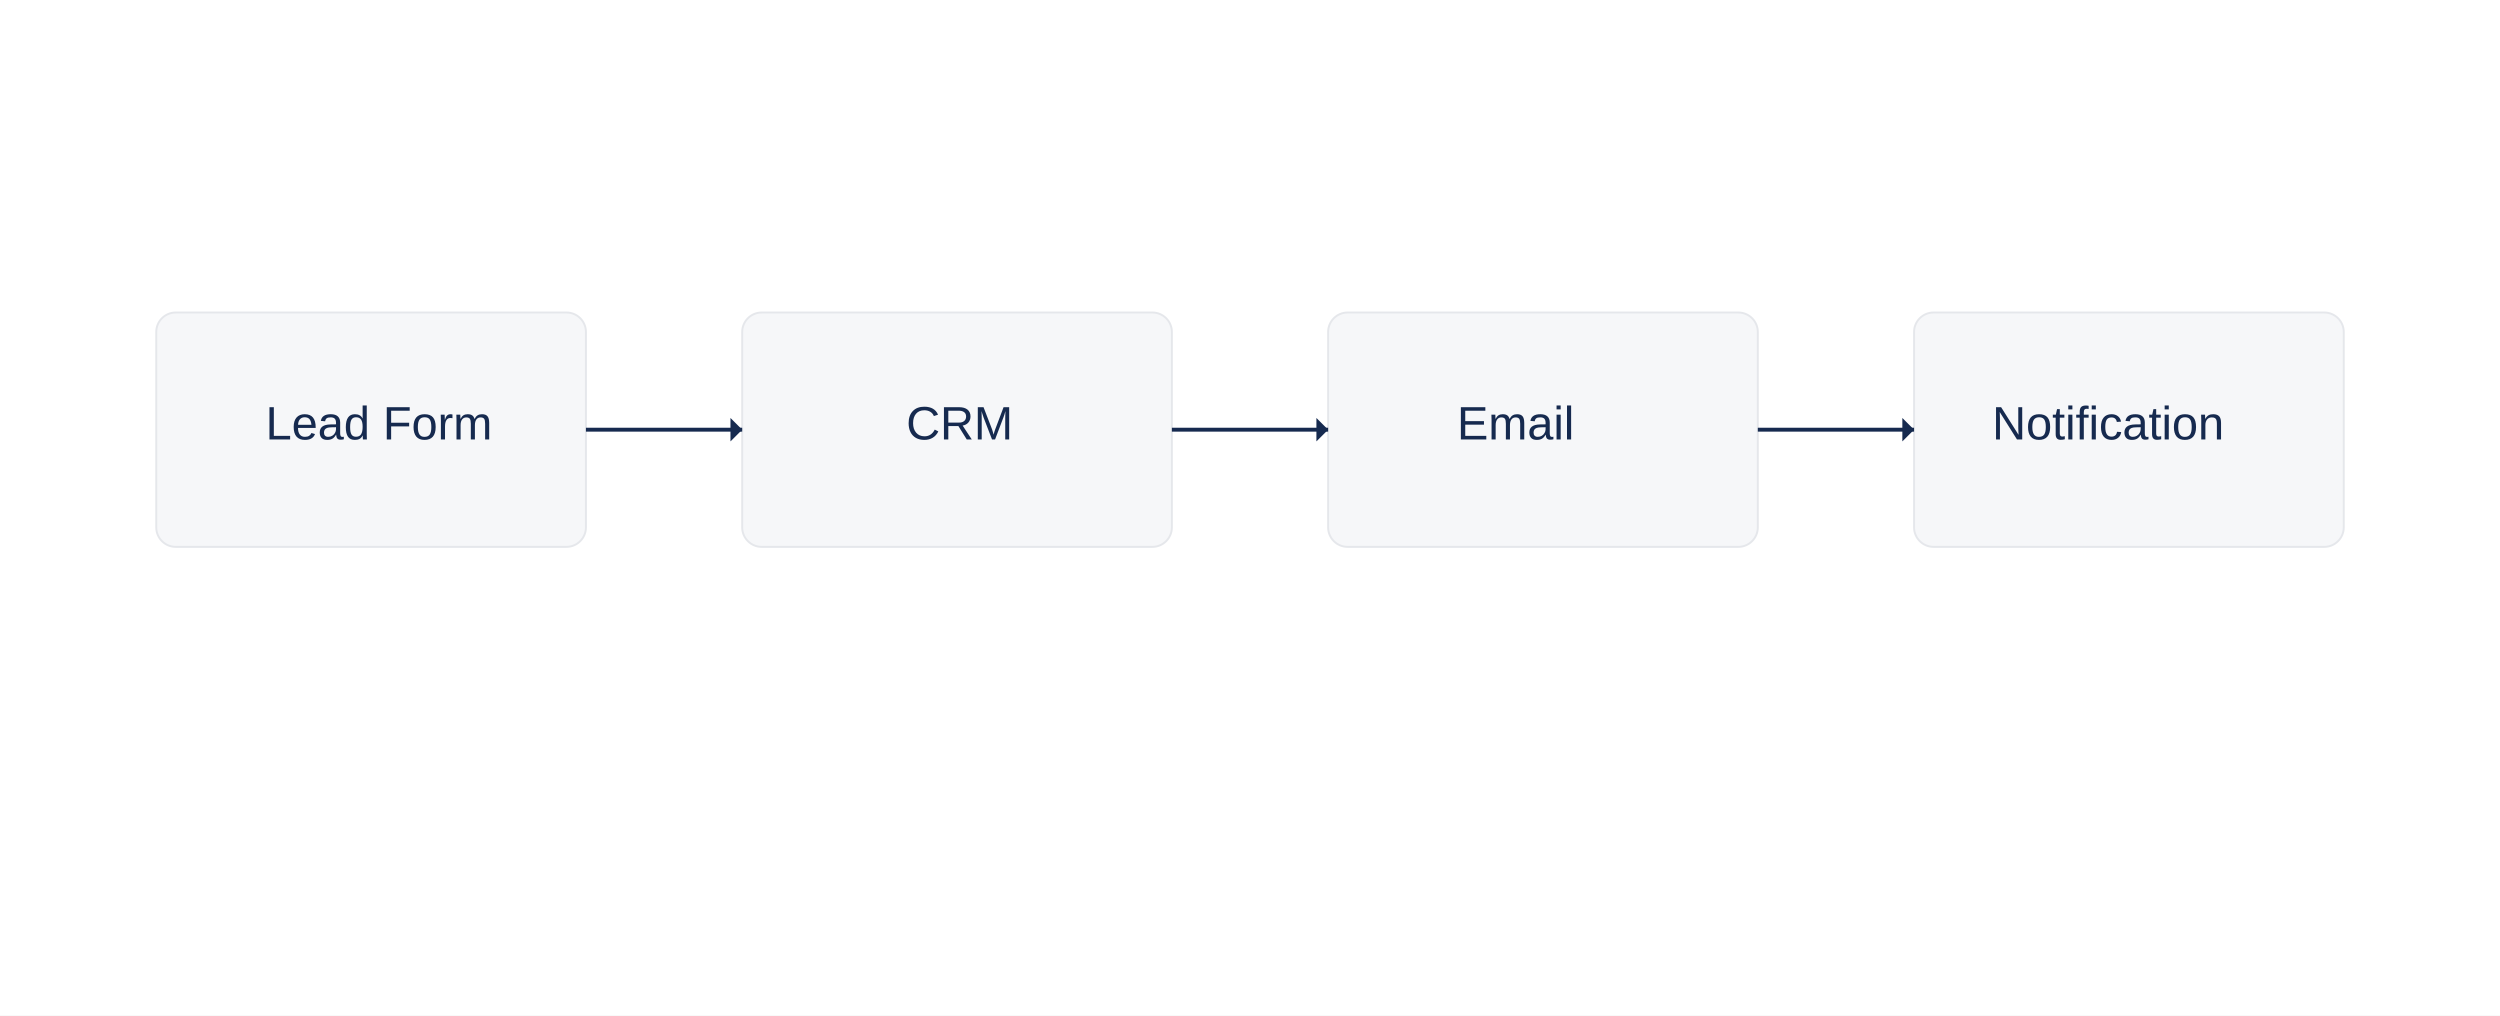
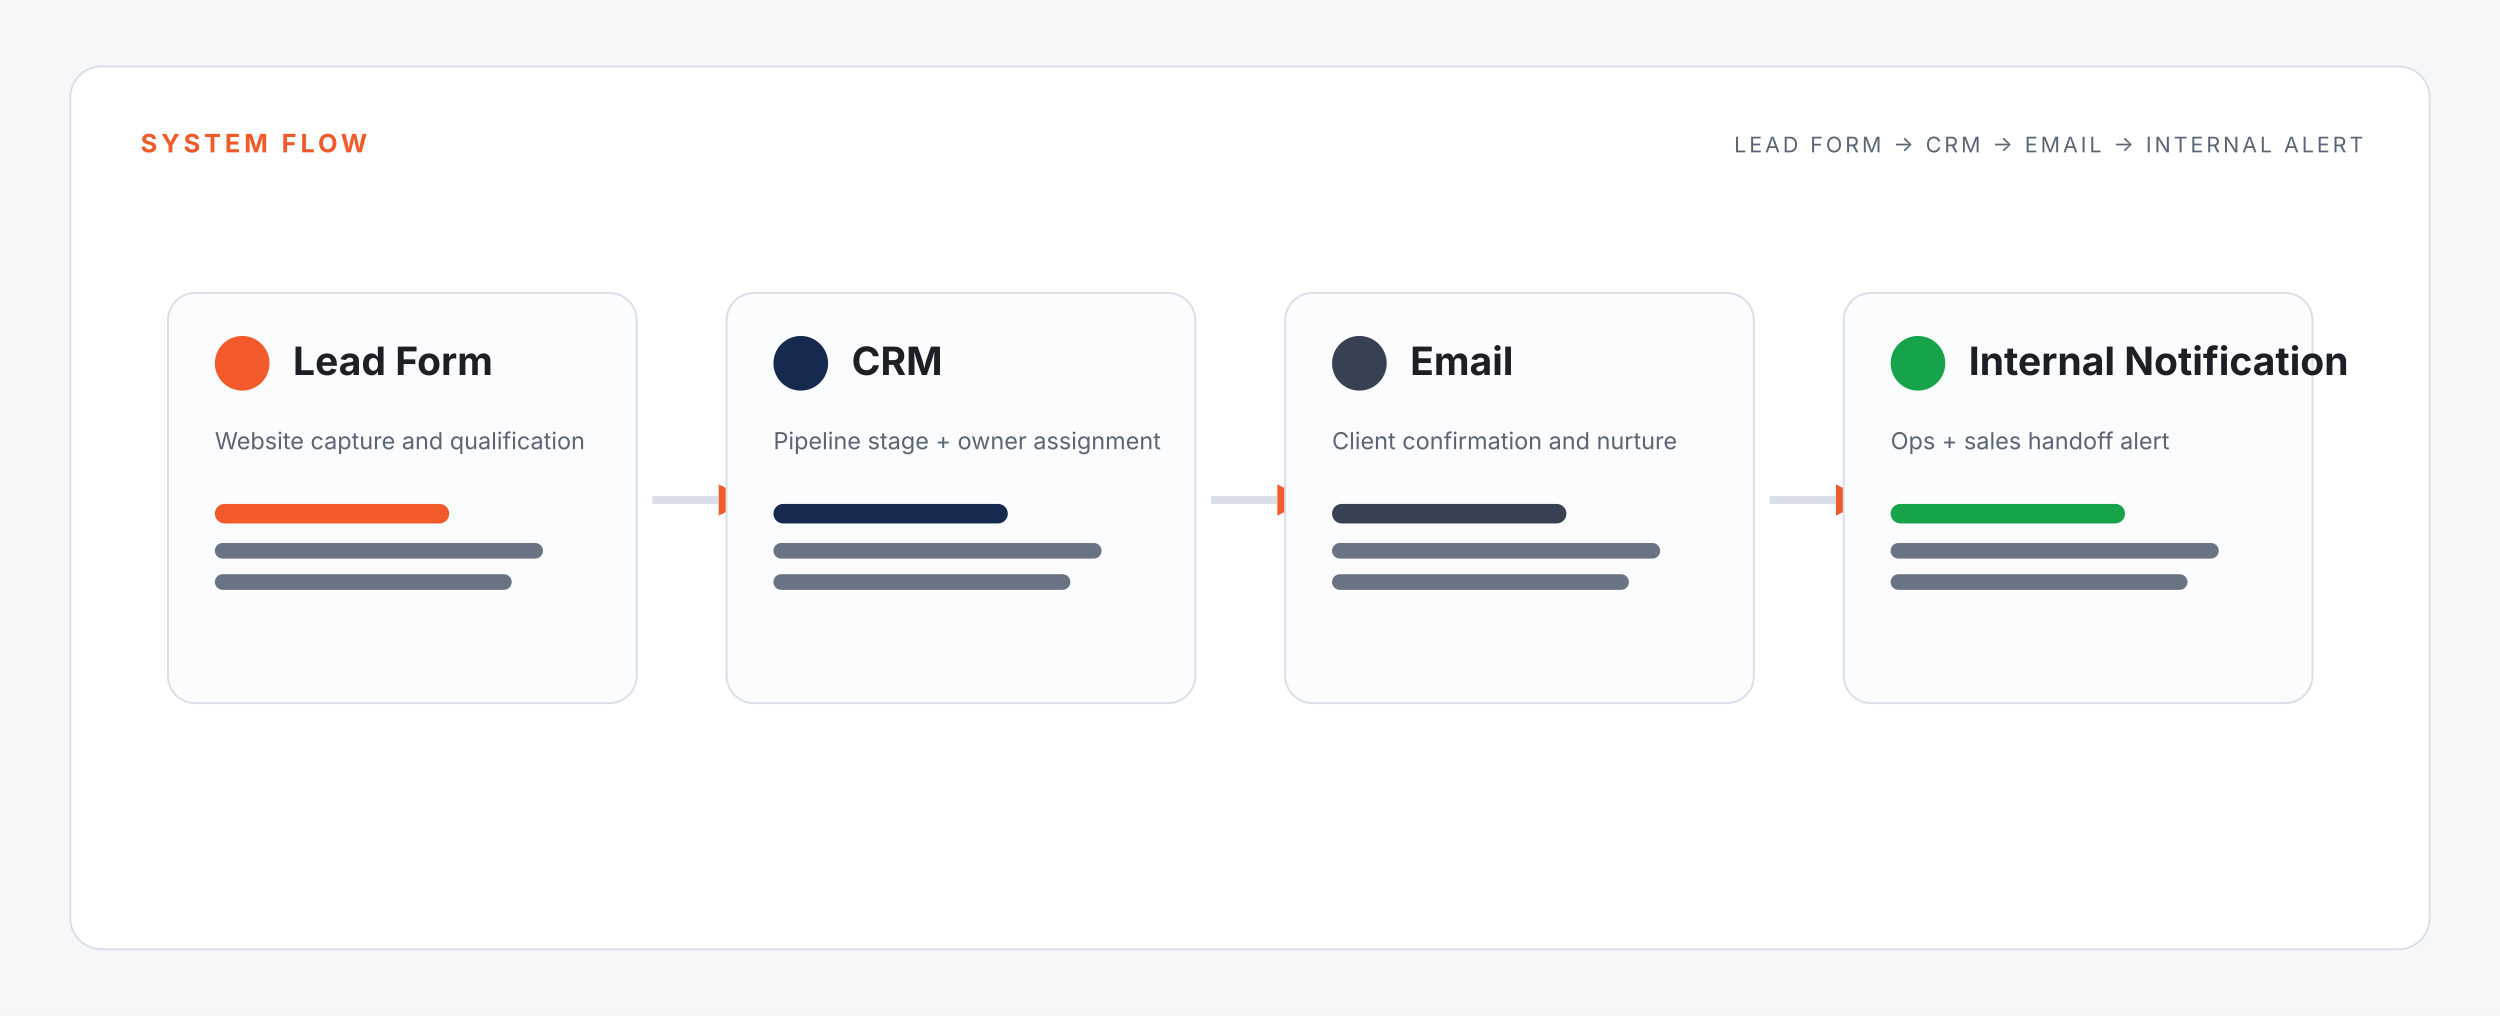
- <svg xmlns="http://www.w3.org/2000/svg" viewBox="0 0 1280 520" role="img" aria-label="Workflow diagram">
-   <rect width="1280" height="520" fill="#FFFFFF" />
-   <rect x="80" y="160" width="220" height="120" rx="10" fill="#F6F7F9" stroke="#E5E7EB" />
-   <rect x="380" y="160" width="220" height="120" rx="10" fill="#F6F7F9" stroke="#E5E7EB" />
-   <rect x="680" y="160" width="220" height="120" rx="10" fill="#F6F7F9" stroke="#E5E7EB" />
-   <rect x="980" y="160" width="220" height="120" rx="10" fill="#F6F7F9" stroke="#E5E7EB" />
-   <text x="136" y="225" fill="#162A4F" font-family="Arial, sans-serif" font-size="24">Lead Form</text>
-   <text x="464" y="225" fill="#162A4F" font-family="Arial, sans-serif" font-size="24">CRM</text>
-   <text x="746" y="225" fill="#162A4F" font-family="Arial, sans-serif" font-size="24">Email</text>
-   <text x="1020" y="225" fill="#162A4F" font-family="Arial, sans-serif" font-size="24">Notification</text>
-   <line x1="300" y1="220" x2="380" y2="220" stroke="#162A4F" stroke-width="2" />
-   <line x1="600" y1="220" x2="680" y2="220" stroke="#162A4F" stroke-width="2" />
-   <line x1="900" y1="220" x2="980" y2="220" stroke="#162A4F" stroke-width="2" />
-   <polygon points="374,214 380,220 374,226" fill="#162A4F" />
-   <polygon points="674,214 680,220 674,226" fill="#162A4F" />
-   <polygon points="974,214 980,220 974,226" fill="#162A4F" />
+ <svg xmlns="http://www.w3.org/2000/svg" viewBox="0 0 1280 520" role="img" aria-label="Lead form to CRM to email to internal notification workflow">
+   <rect width="1280" height="520" fill="#F6F7F9" />
+   <rect x="36" y="34" width="1208" height="452" rx="16" fill="#FFFFFF" stroke="#D9DEE8" />
+   <text x="72" y="78" fill="#F25A2B" font-family="Inter, Arial, sans-serif" font-size="13" font-weight="700" letter-spacing="2">SYSTEM FLOW</text>
+   <text x="1210" y="78" text-anchor="end" fill="#5A6473" font-family="Inter, Arial, sans-serif" font-size="11" letter-spacing="1.5">LEAD FORM -&gt; CRM -&gt; EMAIL -&gt; INTERNAL ALERT</text>
+   <rect x="86" y="150" width="240" height="210" rx="14" fill="#FBFCFE" stroke="#D9DEE8" />
+   <circle cx="124" cy="186" r="14" fill="#F25A2B" />
+   <text x="150" y="192" fill="#1C1F26" font-family="Inter, Arial, sans-serif" font-size="20" font-weight="700">Lead Form</text>
+   <text x="110" y="230" fill="#5A6473" font-family="Inter, Arial, sans-serif" font-size="12">Website capture and qualification</text>
+   <rect x="110" y="258" width="120" height="10" rx="5" fill="#F25A2B" />
+   <rect x="110" y="278" width="168" height="8" rx="4" fill="#6A7383" />
+   <rect x="110" y="294" width="152" height="8" rx="4" fill="#6A7383" />
+   <line x1="334" y1="256" x2="368" y2="256" stroke="#D9DEE8" stroke-width="4" />
+   <polygon points="368,248 384,256 368,264" fill="#F25A2B" />
+   <rect x="372" y="150" width="240" height="210" rx="14" fill="#FBFCFE" stroke="#D9DEE8" />
+   <circle cx="410" cy="186" r="14" fill="#162A4F" />
+   <text x="436" y="192" fill="#1C1F26" font-family="Inter, Arial, sans-serif" font-size="20" font-weight="700">CRM</text>
+   <text x="396" y="230" fill="#5A6473" font-family="Inter, Arial, sans-serif" font-size="12">Pipeline stage + owner assignment</text>
+   <rect x="396" y="258" width="120" height="10" rx="5" fill="#162A4F" />
+   <rect x="396" y="278" width="168" height="8" rx="4" fill="#6A7383" />
+   <rect x="396" y="294" width="152" height="8" rx="4" fill="#6A7383" />
+   <line x1="620" y1="256" x2="654" y2="256" stroke="#D9DEE8" stroke-width="4" />
+   <polygon points="654,248 670,256 654,264" fill="#F25A2B" />
+   <rect x="658" y="150" width="240" height="210" rx="14" fill="#FBFCFE" stroke="#D9DEE8" />
+   <circle cx="696" cy="186" r="14" fill="#374151" />
+   <text x="722" y="192" fill="#1C1F26" font-family="Inter, Arial, sans-serif" font-size="20" font-weight="700">Email</text>
+   <text x="682" y="230" fill="#5A6473" font-family="Inter, Arial, sans-serif" font-size="12">Client confirmation and nurture</text>
+   <rect x="682" y="258" width="120" height="10" rx="5" fill="#374151" />
+   <rect x="682" y="278" width="168" height="8" rx="4" fill="#6A7383" />
+   <rect x="682" y="294" width="152" height="8" rx="4" fill="#6A7383" />
+   <line x1="906" y1="256" x2="940" y2="256" stroke="#D9DEE8" stroke-width="4" />
+   <polygon points="940,248 956,256 940,264" fill="#F25A2B" />
+   <rect x="944" y="150" width="240" height="210" rx="14" fill="#FBFCFE" stroke="#D9DEE8" />
+   <circle cx="982" cy="186" r="14" fill="#16A34A" />
+   <text x="1008" y="192" fill="#1C1F26" font-family="Inter, Arial, sans-serif" font-size="20" font-weight="700">Internal Notification</text>
+   <text x="968" y="230" fill="#5A6473" font-family="Inter, Arial, sans-serif" font-size="12">Ops + sales handoff alert</text>
+   <rect x="968" y="258" width="120" height="10" rx="5" fill="#16A34A" />
+   <rect x="968" y="278" width="168" height="8" rx="4" fill="#6A7383" />
+   <rect x="968" y="294" width="152" height="8" rx="4" fill="#6A7383" />
</svg>
